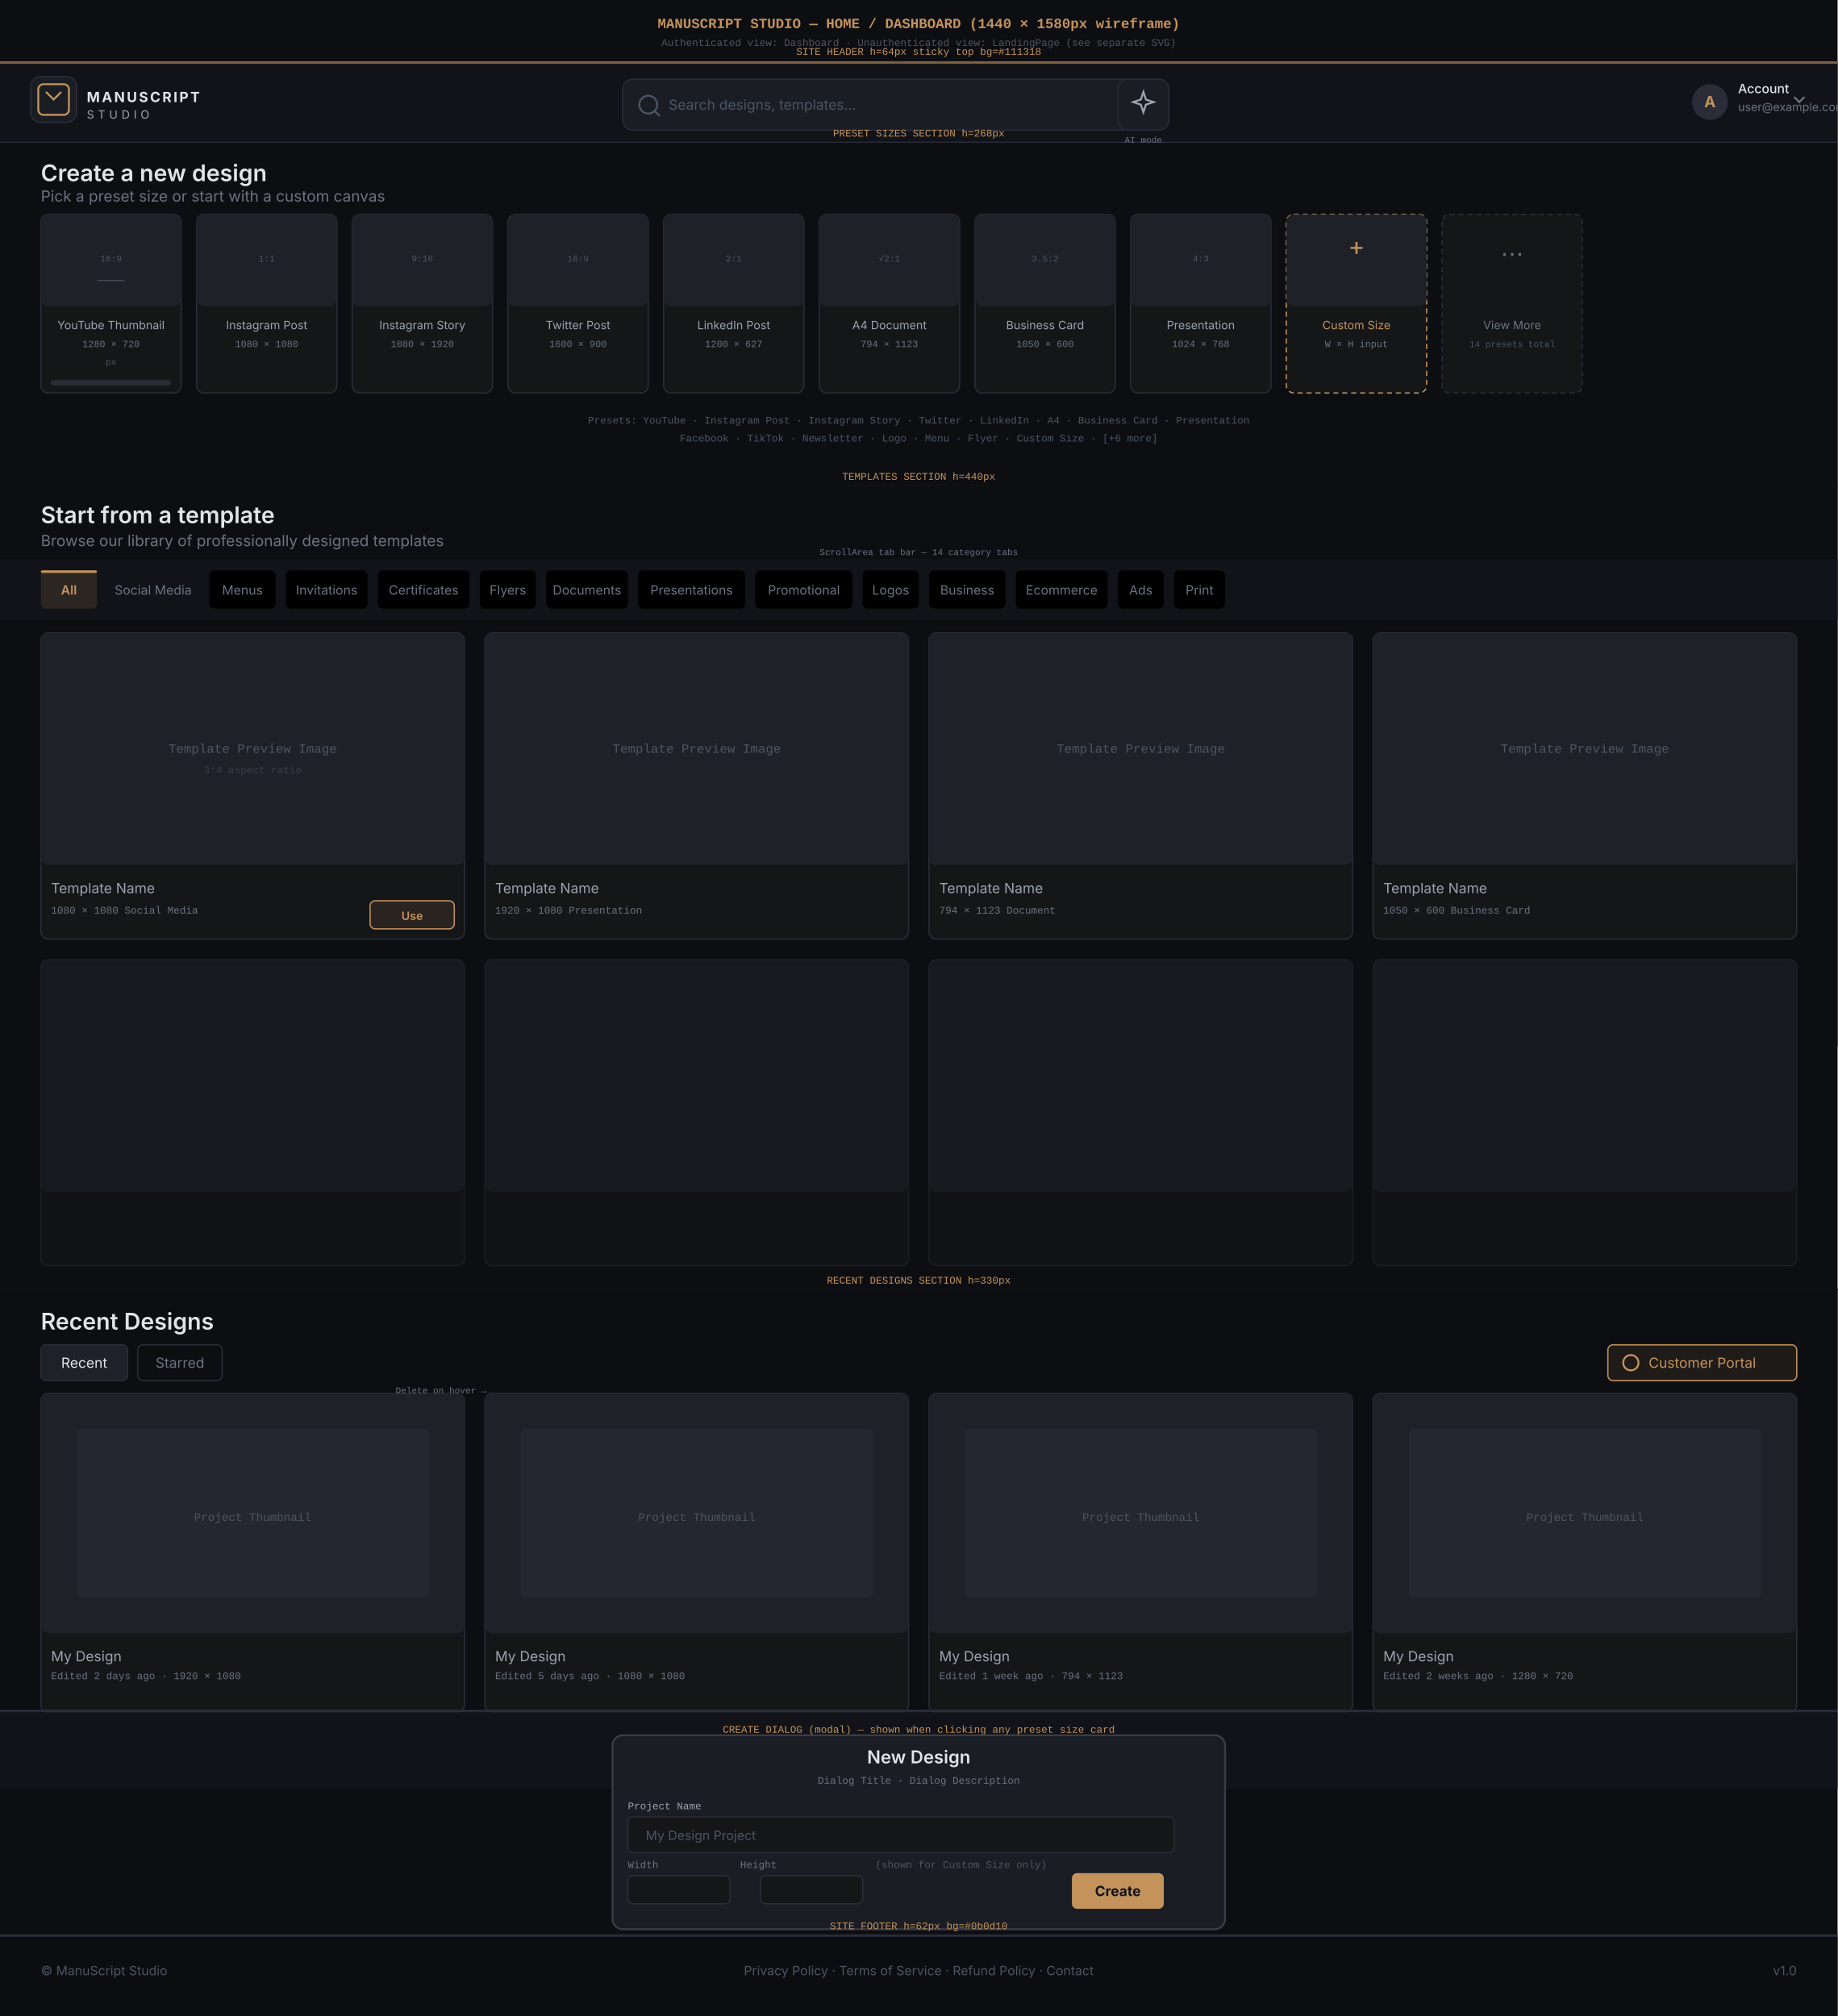
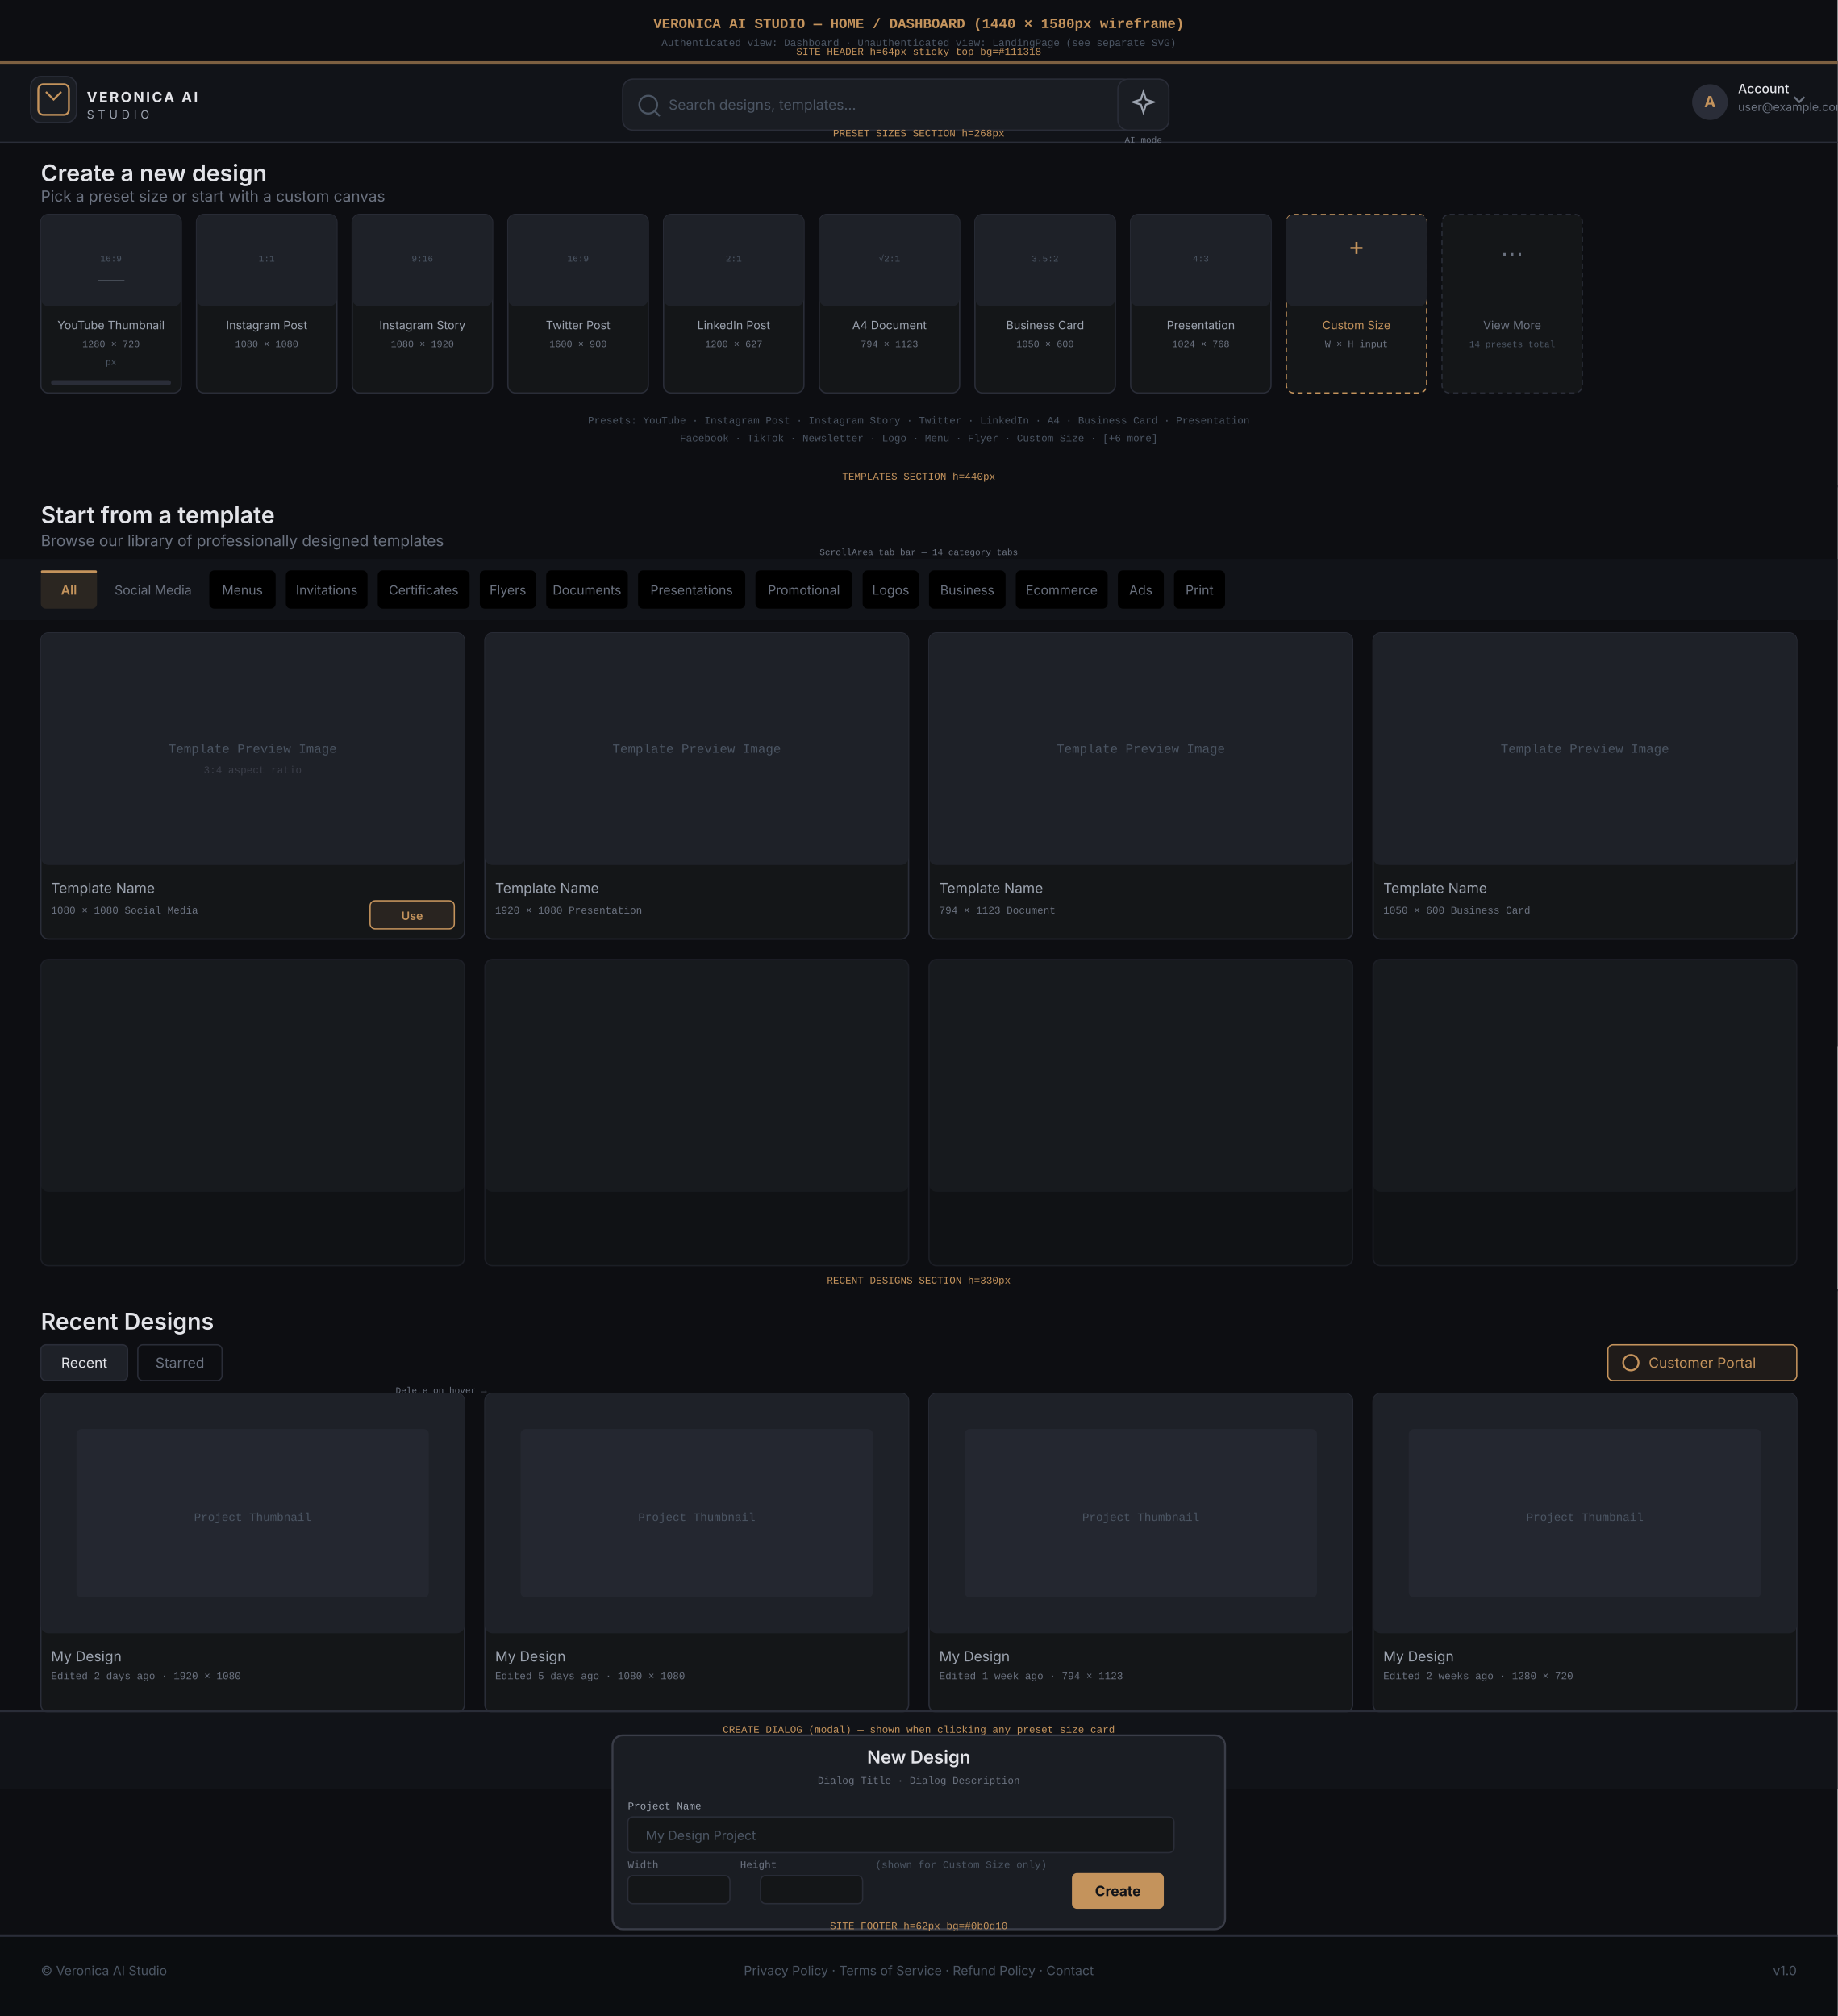
<svg xmlns="http://www.w3.org/2000/svg" viewBox="0 0 1440 1580" width="1440" height="1580" role="img" aria-labelledby="home-title home-desc">
  <rect width="1440" height="1580" fill="#0d0e12" />
-   <text x="720" y="22" font-family="'Courier New', monospace" font-size="11" fill="#c4935c" text-anchor="middle" font-weight="700">MANUSCRIPT STUDIO — HOME / DASHBOARD  (1440 × 1580px wireframe)</text>
+   <text x="720" y="22" font-family="'Courier New', monospace" font-size="11" fill="#c4935c" text-anchor="middle" font-weight="700">VERONICA AI STUDIO — HOME / DASHBOARD  (1440 × 1580px wireframe)</text>
  <text x="720" y="36" font-family="'Courier New', monospace" font-size="8" fill="#4b5563" text-anchor="middle">Authenticated view: Dashboard · Unauthenticated view: LandingPage (see separate SVG)</text>
  <rect x="0" y="48" width="1440" height="64" fill="#111318" />
  <rect x="0" y="111" width="1440" height="1" fill="#2a2d38" />
  <rect x="0" y="48" width="1440" height="2" fill="#c4935c" opacity="0.6" />
  <text x="720" y="43" font-family="'Courier New', monospace" font-size="8" fill="#c4935c" text-anchor="middle">SITE HEADER  h=64px  sticky top  bg=#111318</text>
  <rect x="24" y="60" width="36" height="36" rx="8" fill="#1a1d23" stroke="#2a2d38" />
  <rect x="30" y="66" width="24" height="24" rx="4" fill="none" stroke="#c4935c" stroke-width="1.5" />
  <path d="M36 72 l6 6 l6 -6" fill="none" stroke="#c4935c" stroke-width="1.5" />
-   <text x="68" y="80" font-family="'Inter', system-ui, sans-serif" font-size="11" fill="#e2e3e8" font-weight="700" letter-spacing="1.5">MANUSCRIPT</text>
+   <text x="68" y="80" font-family="'Inter', system-ui, sans-serif" font-size="11" fill="#e2e3e8" font-weight="700" letter-spacing="1.5">VERONICA AI</text>
  <text x="68" y="93" font-family="'Inter', system-ui, sans-serif" font-size="9" fill="#9ca3af" letter-spacing="3">STUDIO</text>
  <rect x="488" y="62" width="400" height="40" rx="8" fill="#1a1d23" stroke="#2a2d38" />
  <circle cx="508" cy="82" r="7" fill="none" stroke="#4b5563" stroke-width="1.5" />
  <line x1="513" y1="87" x2="517" y2="91" stroke="#4b5563" stroke-width="1.5" />
  <text x="524" y="86" font-family="'Inter', system-ui, sans-serif" font-size="11" fill="#4b5563">Search designs, templates...</text>
  <rect x="876" y="62" width="40" height="40" rx="8" fill="#1a1d23" stroke="#2a2d38" />
  <path d="M896 72 l2 6 l6 2 l-6 2 l-2 6 l-2 -6 l-6 -2 l6 -2 z" fill="none" stroke="#9ca3af" stroke-width="1.5" />
  <text x="896" y="112" font-family="'Courier New', monospace" font-size="7" fill="#6b7280" text-anchor="middle">AI mode</text>
  <g transform="translate(1340, 80)">
    <circle cx="0" cy="0" r="14" fill="#2a2d38" />
    <text x="0" y="4" font-family="'Inter', system-ui, sans-serif" font-size="12" fill="#c4935c" text-anchor="middle" font-weight="700">A</text>
  </g>
  <text x="1362" y="73" font-family="'Inter', system-ui, sans-serif" font-size="10" fill="#e2e3e8" font-weight="500">Account</text>
  <text x="1362" y="87" font-family="'Inter', system-ui, sans-serif" font-size="9" fill="#6b7280">user@example.com</text>
  <path d="M1406 76 l4 4 l4 -4" fill="none" stroke="#6b7280" stroke-width="1.5" />
  <rect x="0" y="112" width="1440" height="268" fill="#0d0e12" />
  <text x="32" y="142" font-family="'Inter', system-ui, sans-serif" font-size="18" fill="#e2e3e8" font-weight="600">Create a new design</text>
  <text x="32" y="158" font-family="'Inter', system-ui, sans-serif" font-size="12" fill="#6b7280">Pick a preset size or start with a custom canvas</text>
  <text x="720" y="107" font-family="'Courier New', monospace" font-size="8" fill="#c4935c" text-anchor="middle">PRESET SIZES SECTION  h=268px</text>
  <rect x="32" y="168" width="110" height="140" rx="6" fill="#141618" stroke="#2a2d38" />
  <rect x="32" y="168" width="110" height="72" rx="6" fill="#1e2128" />
  <text x="87" y="205" font-family="'Courier New', monospace" font-size="7" fill="#4b5563" text-anchor="middle">16:9</text>
  <text x="87" y="222" font-family="'Courier New', monospace" font-size="7" fill="#6b7280" text-anchor="middle">─────</text>
  <text x="87" y="258" font-family="'Inter', system-ui, sans-serif" font-size="9" fill="#9ca3af" text-anchor="middle">YouTube Thumbnail</text>
  <text x="87" y="272" font-family="'Courier New', monospace" font-size="7.5" fill="#6b7280" text-anchor="middle">1280 × 720</text>
  <text x="87" y="286" font-family="'Courier New', monospace" font-size="7" fill="#4b5563" text-anchor="middle">px</text>
  <rect x="40" y="298" width="94" height="4" rx="2" fill="#2a2d38" />
  <rect x="154" y="168" width="110" height="140" rx="6" fill="#141618" stroke="#2a2d38" />
  <rect x="154" y="168" width="110" height="72" rx="6" fill="#1e2128" />
  <text x="209" y="205" font-family="'Courier New', monospace" font-size="7" fill="#4b5563" text-anchor="middle">1:1</text>
  <text x="209" y="258" font-family="'Inter', system-ui, sans-serif" font-size="9" fill="#9ca3af" text-anchor="middle">Instagram Post</text>
  <text x="209" y="272" font-family="'Courier New', monospace" font-size="7.5" fill="#6b7280" text-anchor="middle">1080 × 1080</text>
  <rect x="276" y="168" width="110" height="140" rx="6" fill="#141618" stroke="#2a2d38" />
  <rect x="276" y="168" width="110" height="72" rx="6" fill="#1e2128" />
  <text x="331" y="205" font-family="'Courier New', monospace" font-size="7" fill="#4b5563" text-anchor="middle">9:16</text>
  <text x="331" y="258" font-family="'Inter', system-ui, sans-serif" font-size="9" fill="#9ca3af" text-anchor="middle">Instagram Story</text>
  <text x="331" y="272" font-family="'Courier New', monospace" font-size="7.5" fill="#6b7280" text-anchor="middle">1080 × 1920</text>
  <rect x="398" y="168" width="110" height="140" rx="6" fill="#141618" stroke="#2a2d38" />
  <rect x="398" y="168" width="110" height="72" rx="6" fill="#1e2128" />
  <text x="453" y="205" font-family="'Courier New', monospace" font-size="7" fill="#4b5563" text-anchor="middle">16:9</text>
  <text x="453" y="258" font-family="'Inter', system-ui, sans-serif" font-size="9" fill="#9ca3af" text-anchor="middle">Twitter Post</text>
  <text x="453" y="272" font-family="'Courier New', monospace" font-size="7.5" fill="#6b7280" text-anchor="middle">1600 × 900</text>
  <rect x="520" y="168" width="110" height="140" rx="6" fill="#141618" stroke="#2a2d38" />
  <rect x="520" y="168" width="110" height="72" rx="6" fill="#1e2128" />
  <text x="575" y="205" font-family="'Courier New', monospace" font-size="7" fill="#4b5563" text-anchor="middle">2:1</text>
  <text x="575" y="258" font-family="'Inter', system-ui, sans-serif" font-size="9" fill="#9ca3af" text-anchor="middle">LinkedIn Post</text>
  <text x="575" y="272" font-family="'Courier New', monospace" font-size="7.5" fill="#6b7280" text-anchor="middle">1200 × 627</text>
  <rect x="642" y="168" width="110" height="140" rx="6" fill="#141618" stroke="#2a2d38" />
  <rect x="642" y="168" width="110" height="72" rx="6" fill="#1e2128" />
  <text x="697" y="205" font-family="'Courier New', monospace" font-size="7" fill="#4b5563" text-anchor="middle">√2:1</text>
  <text x="697" y="258" font-family="'Inter', system-ui, sans-serif" font-size="9" fill="#9ca3af" text-anchor="middle">A4 Document</text>
  <text x="697" y="272" font-family="'Courier New', monospace" font-size="7.5" fill="#6b7280" text-anchor="middle">794 × 1123</text>
  <rect x="764" y="168" width="110" height="140" rx="6" fill="#141618" stroke="#2a2d38" />
  <rect x="764" y="168" width="110" height="72" rx="6" fill="#1e2128" />
  <text x="819" y="205" font-family="'Courier New', monospace" font-size="7" fill="#4b5563" text-anchor="middle">3.5:2</text>
  <text x="819" y="258" font-family="'Inter', system-ui, sans-serif" font-size="9" fill="#9ca3af" text-anchor="middle">Business Card</text>
  <text x="819" y="272" font-family="'Courier New', monospace" font-size="7.5" fill="#6b7280" text-anchor="middle">1050 × 600</text>
  <rect x="886" y="168" width="110" height="140" rx="6" fill="#141618" stroke="#2a2d38" />
  <rect x="886" y="168" width="110" height="72" rx="6" fill="#1e2128" />
  <text x="941" y="205" font-family="'Courier New', monospace" font-size="7" fill="#4b5563" text-anchor="middle">4:3</text>
  <text x="941" y="258" font-family="'Inter', system-ui, sans-serif" font-size="9" fill="#9ca3af" text-anchor="middle">Presentation</text>
  <text x="941" y="272" font-family="'Courier New', monospace" font-size="7.5" fill="#6b7280" text-anchor="middle">1024 × 768</text>
  <rect x="1008" y="168" width="110" height="140" rx="6" fill="#141618" stroke="#c4935c" stroke-dasharray="4,3" />
  <rect x="1008" y="168" width="110" height="72" rx="6" fill="#1e2128" />
  <text x="1063" y="200" font-family="'Inter', system-ui, sans-serif" font-size="20" fill="#c4935c" text-anchor="middle">+</text>
  <text x="1063" y="258" font-family="'Inter', system-ui, sans-serif" font-size="9" fill="#c4935c" text-anchor="middle">Custom Size</text>
  <text x="1063" y="272" font-family="'Courier New', monospace" font-size="7.5" fill="#6b7280" text-anchor="middle">W × H input</text>
  <rect x="1130" y="168" width="110" height="140" rx="6" fill="#141618" stroke="#2a2d38" stroke-dasharray="4,3" />
  <text x="1185" y="205" font-family="'Inter', system-ui, sans-serif" font-size="18" fill="#6b7280" text-anchor="middle">⋯</text>
  <text x="1185" y="258" font-family="'Inter', system-ui, sans-serif" font-size="9" fill="#6b7280" text-anchor="middle">View More</text>
  <text x="1185" y="272" font-family="'Courier New', monospace" font-size="7" fill="#4b5563" text-anchor="middle">14 presets total</text>
  <text x="720" y="332" font-family="'Courier New', monospace" font-size="8" fill="#4b5563" text-anchor="middle">Presets: YouTube · Instagram Post · Instagram Story · Twitter · LinkedIn · A4 · Business Card · Presentation</text>
  <text x="720" y="346" font-family="'Courier New', monospace" font-size="8" fill="#4b5563" text-anchor="middle">Facebook · TikTok · Newsletter · Logo · Menu · Flyer · Custom Size · [+6 more]</text>
  <rect x="0" y="380" width="1440" height="2" fill="#2a2d38" />
  <rect x="0" y="380" width="1440" height="440" fill="#0d0e12" />
  <text x="720" y="376" font-family="'Courier New', monospace" font-size="8" fill="#c4935c" text-anchor="middle">TEMPLATES SECTION  h=440px</text>
  <text x="32" y="410" font-family="'Inter', system-ui, sans-serif" font-size="18" fill="#e2e3e8" font-weight="600">Start from a template</text>
  <text x="32" y="428" font-family="'Inter', system-ui, sans-serif" font-size="12" fill="#6b7280">Browse our library of professionally designed templates</text>
  <rect x="0" y="438" width="1440" height="48" fill="#111318" />
  <text x="720" y="435" font-family="'Courier New', monospace" font-size="7" fill="#6b7280" text-anchor="middle">ScrollArea tab bar — 14 category tabs</text>
  <rect x="32" y="447" width="44" height="30" rx="4" fill="#c4935c" fill-opacity="0.15" />
  <rect x="32" y="447" width="44" height="2" rx="1" fill="#c4935c" />
  <text x="54" y="466" font-family="'Inter', system-ui, sans-serif" font-size="10" fill="#c4935c" text-anchor="middle" font-weight="600">All</text>
  <rect x="84" y="447" width="72" height="30" rx="4" fill="transparent" />
  <text x="120" y="466" font-family="'Inter', system-ui, sans-serif" font-size="10" fill="#6b7280" text-anchor="middle">Social Media</text>
  <rect x="164" y="447" width="52" height="30" rx="4" />
  <text x="190" y="466" font-family="'Inter', system-ui, sans-serif" font-size="10" fill="#6b7280" text-anchor="middle">Menus</text>
  <rect x="224" y="447" width="64" height="30" rx="4" />
  <text x="256" y="466" font-family="'Inter', system-ui, sans-serif" font-size="10" fill="#6b7280" text-anchor="middle">Invitations</text>
  <rect x="296" y="447" width="72" height="30" rx="4" />
  <text x="332" y="466" font-family="'Inter', system-ui, sans-serif" font-size="10" fill="#6b7280" text-anchor="middle">Certificates</text>
  <rect x="376" y="447" width="44" height="30" rx="4" />
  <text x="398" y="466" font-family="'Inter', system-ui, sans-serif" font-size="10" fill="#6b7280" text-anchor="middle">Flyers</text>
  <rect x="428" y="447" width="64" height="30" rx="4" />
  <text x="460" y="466" font-family="'Inter', system-ui, sans-serif" font-size="10" fill="#6b7280" text-anchor="middle">Documents</text>
  <rect x="500" y="447" width="84" height="30" rx="4" />
  <text x="542" y="466" font-family="'Inter', system-ui, sans-serif" font-size="10" fill="#6b7280" text-anchor="middle">Presentations</text>
  <rect x="592" y="447" width="76" height="30" rx="4" />
  <text x="630" y="466" font-family="'Inter', system-ui, sans-serif" font-size="10" fill="#6b7280" text-anchor="middle">Promotional</text>
  <rect x="676" y="447" width="44" height="30" rx="4" />
  <text x="698" y="466" font-family="'Inter', system-ui, sans-serif" font-size="10" fill="#6b7280" text-anchor="middle">Logos</text>
  <rect x="728" y="447" width="60" height="30" rx="4" />
  <text x="758" y="466" font-family="'Inter', system-ui, sans-serif" font-size="10" fill="#6b7280" text-anchor="middle">Business</text>
  <rect x="796" y="447" width="72" height="30" rx="4" />
  <text x="832" y="466" font-family="'Inter', system-ui, sans-serif" font-size="10" fill="#6b7280" text-anchor="middle">Ecommerce</text>
  <rect x="876" y="447" width="36" height="30" rx="4" />
  <text x="894" y="466" font-family="'Inter', system-ui, sans-serif" font-size="10" fill="#6b7280" text-anchor="middle">Ads</text>
  <rect x="920" y="447" width="40" height="30" rx="4" />
  <text x="940" y="466" font-family="'Inter', system-ui, sans-serif" font-size="10" fill="#6b7280" text-anchor="middle">Print</text>
  <rect x="32" y="496" width="332" height="240" rx="6" fill="#141618" stroke="#2a2d38" />
  <rect x="32" y="496" width="332" height="182" rx="6" fill="#1e2128" />
  <text x="198" y="590" font-family="'Courier New', monospace" font-size="10" fill="#4b5563" text-anchor="middle">Template Preview Image</text>
  <text x="198" y="606" font-family="'Courier New', monospace" font-size="8" fill="#3a3d48" text-anchor="middle">3:4 aspect ratio</text>
  <text x="40" y="700" font-family="'Inter', system-ui, sans-serif" font-size="11" fill="#9ca3af">Template Name</text>
  <text x="40" y="716" font-family="'Courier New', monospace" font-size="8" fill="#6b7280">1080 × 1080  Social Media</text>
  <rect x="290" y="706" width="66" height="22" rx="4" fill="#c4935c" fill-opacity="0.12" stroke="#c4935c" stroke-width="1" />
  <text x="323" y="721" font-family="'Inter', system-ui, sans-serif" font-size="9" fill="#c4935c" text-anchor="middle" font-weight="600">Use</text>
  <rect x="380" y="496" width="332" height="240" rx="6" fill="#141618" stroke="#2a2d38" />
  <rect x="380" y="496" width="332" height="182" rx="6" fill="#1e2128" />
  <text x="546" y="590" font-family="'Courier New', monospace" font-size="10" fill="#4b5563" text-anchor="middle">Template Preview Image</text>
  <text x="388" y="700" font-family="'Inter', system-ui, sans-serif" font-size="11" fill="#9ca3af">Template Name</text>
  <text x="388" y="716" font-family="'Courier New', monospace" font-size="8" fill="#6b7280">1920 × 1080  Presentation</text>
  <rect x="728" y="496" width="332" height="240" rx="6" fill="#141618" stroke="#2a2d38" />
  <rect x="728" y="496" width="332" height="182" rx="6" fill="#1e2128" />
  <text x="894" y="590" font-family="'Courier New', monospace" font-size="10" fill="#4b5563" text-anchor="middle">Template Preview Image</text>
  <text x="736" y="700" font-family="'Inter', system-ui, sans-serif" font-size="11" fill="#9ca3af">Template Name</text>
  <text x="736" y="716" font-family="'Courier New', monospace" font-size="8" fill="#6b7280">794 × 1123  Document</text>
  <rect x="1076" y="496" width="332" height="240" rx="6" fill="#141618" stroke="#2a2d38" />
  <rect x="1076" y="496" width="332" height="182" rx="6" fill="#1e2128" />
  <text x="1242" y="590" font-family="'Courier New', monospace" font-size="10" fill="#4b5563" text-anchor="middle">Template Preview Image</text>
  <text x="1084" y="700" font-family="'Inter', system-ui, sans-serif" font-size="11" fill="#9ca3af">Template Name</text>
  <text x="1084" y="716" font-family="'Courier New', monospace" font-size="8" fill="#6b7280">1050 × 600  Business Card</text>
  <rect x="32" y="752" width="332" height="240" rx="6" fill="#141618" stroke="#2a2d38" opacity="0.5" />
  <rect x="32" y="752" width="332" height="182" rx="6" fill="#1e2128" opacity="0.5" />
  <rect x="380" y="752" width="332" height="240" rx="6" fill="#141618" stroke="#2a2d38" opacity="0.5" />
  <rect x="380" y="752" width="332" height="182" rx="6" fill="#1e2128" opacity="0.5" />
  <rect x="728" y="752" width="332" height="240" rx="6" fill="#141618" stroke="#2a2d38" opacity="0.5" />
  <rect x="728" y="752" width="332" height="182" rx="6" fill="#1e2128" opacity="0.5" />
  <rect x="1076" y="752" width="332" height="240" rx="6" fill="#141618" stroke="#2a2d38" opacity="0.5" />
  <rect x="1076" y="752" width="332" height="182" rx="6" fill="#1e2128" opacity="0.5" />
  <rect x="0" y="1010" width="1440" height="2" fill="#2a2d38" />
  <rect x="0" y="1010" width="1440" height="330" fill="#0d0e12" />
  <text x="720" y="1006" font-family="'Courier New', monospace" font-size="8" fill="#c4935c" text-anchor="middle">RECENT DESIGNS SECTION  h=330px</text>
  <text x="32" y="1042" font-family="'Inter', system-ui, sans-serif" font-size="18" fill="#e2e3e8" font-weight="600">Recent Designs</text>
  <rect x="32" y="1054" width="68" height="28" rx="4" fill="#1e2128" stroke="#2a2d38" />
  <text x="66" y="1072" font-family="'Inter', system-ui, sans-serif" font-size="11" fill="#e2e3e8" text-anchor="middle">Recent</text>
  <rect x="108" y="1054" width="66" height="28" rx="4" fill="transparent" stroke="#2a2d38" />
  <text x="141" y="1072" font-family="'Inter', system-ui, sans-serif" font-size="11" fill="#6b7280" text-anchor="middle">Starred</text>
  <rect x="1260" y="1054" width="148" height="28" rx="4" fill="#c4935c" fill-opacity="0.1" stroke="#c4935c" stroke-width="1" />
  <circle cx="1278" cy="1068" r="6" fill="none" stroke="#c4935c" stroke-width="1.5" />
  <text x="1334" y="1072" font-family="'Inter', system-ui, sans-serif" font-size="11" fill="#c4935c" text-anchor="middle">Customer Portal</text>
  <rect x="32" y="1092" width="332" height="250" rx="6" fill="#141618" stroke="#2a2d38" />
  <rect x="32" y="1092" width="332" height="188" rx="6" fill="#1e2128" />
  <rect x="60" y="1120" width="276" height="132" rx="4" fill="#2a2d38" opacity="0.5" />
  <text x="198" y="1192" font-family="'Courier New', monospace" font-size="9" fill="#4b5563" text-anchor="middle">Project Thumbnail</text>
  <text x="40" y="1302" font-family="'Inter', system-ui, sans-serif" font-size="11" fill="#9ca3af">My Design</text>
  <text x="40" y="1316" font-family="'Courier New', monospace" font-size="8" fill="#6b7280">Edited 2 days ago  ·  1920 × 1080</text>
  <rect x="310" y="1094" width="48" height="24" rx="4" fill="#ef444480" opacity="0" />
  <text x="310" y="1092" font-family="'Courier New', monospace" font-size="7" fill="#6b7280">Delete on hover →</text>
  <rect x="380" y="1092" width="332" height="250" rx="6" fill="#141618" stroke="#2a2d38" />
  <rect x="380" y="1092" width="332" height="188" rx="6" fill="#1e2128" />
  <rect x="408" y="1120" width="276" height="132" rx="4" fill="#2a2d38" opacity="0.5" />
  <text x="546" y="1192" font-family="'Courier New', monospace" font-size="9" fill="#4b5563" text-anchor="middle">Project Thumbnail</text>
  <text x="388" y="1302" font-family="'Inter', system-ui, sans-serif" font-size="11" fill="#9ca3af">My Design</text>
  <text x="388" y="1316" font-family="'Courier New', monospace" font-size="8" fill="#6b7280">Edited 5 days ago  ·  1080 × 1080</text>
  <rect x="728" y="1092" width="332" height="250" rx="6" fill="#141618" stroke="#2a2d38" />
  <rect x="728" y="1092" width="332" height="188" rx="6" fill="#1e2128" />
  <rect x="756" y="1120" width="276" height="132" rx="4" fill="#2a2d38" opacity="0.5" />
  <text x="894" y="1192" font-family="'Courier New', monospace" font-size="9" fill="#4b5563" text-anchor="middle">Project Thumbnail</text>
  <text x="736" y="1302" font-family="'Inter', system-ui, sans-serif" font-size="11" fill="#9ca3af">My Design</text>
  <text x="736" y="1316" font-family="'Courier New', monospace" font-size="8" fill="#6b7280">Edited 1 week ago  ·  794 × 1123</text>
  <rect x="1076" y="1092" width="332" height="250" rx="6" fill="#141618" stroke="#2a2d38" />
  <rect x="1076" y="1092" width="332" height="188" rx="6" fill="#1e2128" />
  <rect x="1104" y="1120" width="276" height="132" rx="4" fill="#2a2d38" opacity="0.5" />
  <text x="1242" y="1192" font-family="'Courier New', monospace" font-size="9" fill="#4b5563" text-anchor="middle">Project Thumbnail</text>
  <text x="1084" y="1302" font-family="'Inter', system-ui, sans-serif" font-size="11" fill="#9ca3af">My Design</text>
  <text x="1084" y="1316" font-family="'Courier New', monospace" font-size="8" fill="#6b7280">Edited 2 weeks ago  ·  1280 × 720</text>
  <rect x="0" y="1340" width="1440" height="2" fill="#2a2d38" />
  <rect x="0" y="1342" width="1440" height="60" fill="#111318" />
  <text x="720" y="1358" font-family="'Courier New', monospace" font-size="8" fill="#c4935c" text-anchor="middle">CREATE DIALOG (modal) — shown when clicking any preset size card</text>
  <rect x="480" y="1360" width="480" height="152" rx="8" fill="#1a1d23" stroke="#3a3d48" stroke-width="1.5" />
  <text x="720" y="1382" font-family="'Inter', system-ui, sans-serif" font-size="14" fill="#e2e3e8" text-anchor="middle" font-weight="600">New Design</text>
  <text x="720" y="1398" font-family="'Courier New', monospace" font-size="8" fill="#6b7280" text-anchor="middle">Dialog Title · Dialog Description</text>
  <text x="492" y="1418" font-family="'Courier New', monospace" font-size="8" fill="#9ca3af">Project Name</text>
  <rect x="492" y="1424" width="428" height="28" rx="4" fill="#141618" stroke="#2a2d38" />
  <text x="506" y="1442" font-family="'Inter', system-ui, sans-serif" font-size="10" fill="#4b5563">My Design Project</text>
  <text x="492" y="1464" font-family="'Courier New', monospace" font-size="8" fill="#6b7280">Width</text>
  <rect x="492" y="1470" width="80" height="22" rx="4" fill="#141618" stroke="#2a2d38" />
  <text x="580" y="1464" font-family="'Courier New', monospace" font-size="8" fill="#6b7280">Height</text>
  <rect x="596" y="1470" width="80" height="22" rx="4" fill="#141618" stroke="#2a2d38" />
  <text x="686" y="1464" font-family="'Courier New', monospace" font-size="8" fill="#4b5563">(shown for Custom Size only)</text>
  <rect x="840" y="1468" width="72" height="28" rx="4" fill="#c4935c" />
  <text x="876" y="1486" font-family="'Inter', system-ui, sans-serif" font-size="11" fill="#111318" text-anchor="middle" font-weight="700">Create</text>
  <rect x="0" y="1516" width="1440" height="2" fill="#2a2d38" />
  <rect x="0" y="1518" width="1440" height="62" fill="#0b0d10" />
  <text x="720" y="1512" font-family="'Courier New', monospace" font-size="8" fill="#c4935c" text-anchor="middle">SITE FOOTER  h=62px  bg=#0b0d10</text>
-   <text x="32" y="1548" font-family="'Inter', system-ui, sans-serif" font-size="10" fill="#4b5563">© ManuScript Studio</text>
+   <text x="32" y="1548" font-family="'Inter', system-ui, sans-serif" font-size="10" fill="#4b5563">© Veronica AI Studio</text>
  <text x="720" y="1548" font-family="'Inter', system-ui, sans-serif" font-size="10" fill="#4b5563" text-anchor="middle">Privacy Policy  ·  Terms of Service  ·  Refund Policy  ·  Contact</text>
  <text x="1408" y="1548" font-family="'Inter', system-ui, sans-serif" font-size="10" fill="#4b5563" text-anchor="end">v1.0</text>
</svg>
